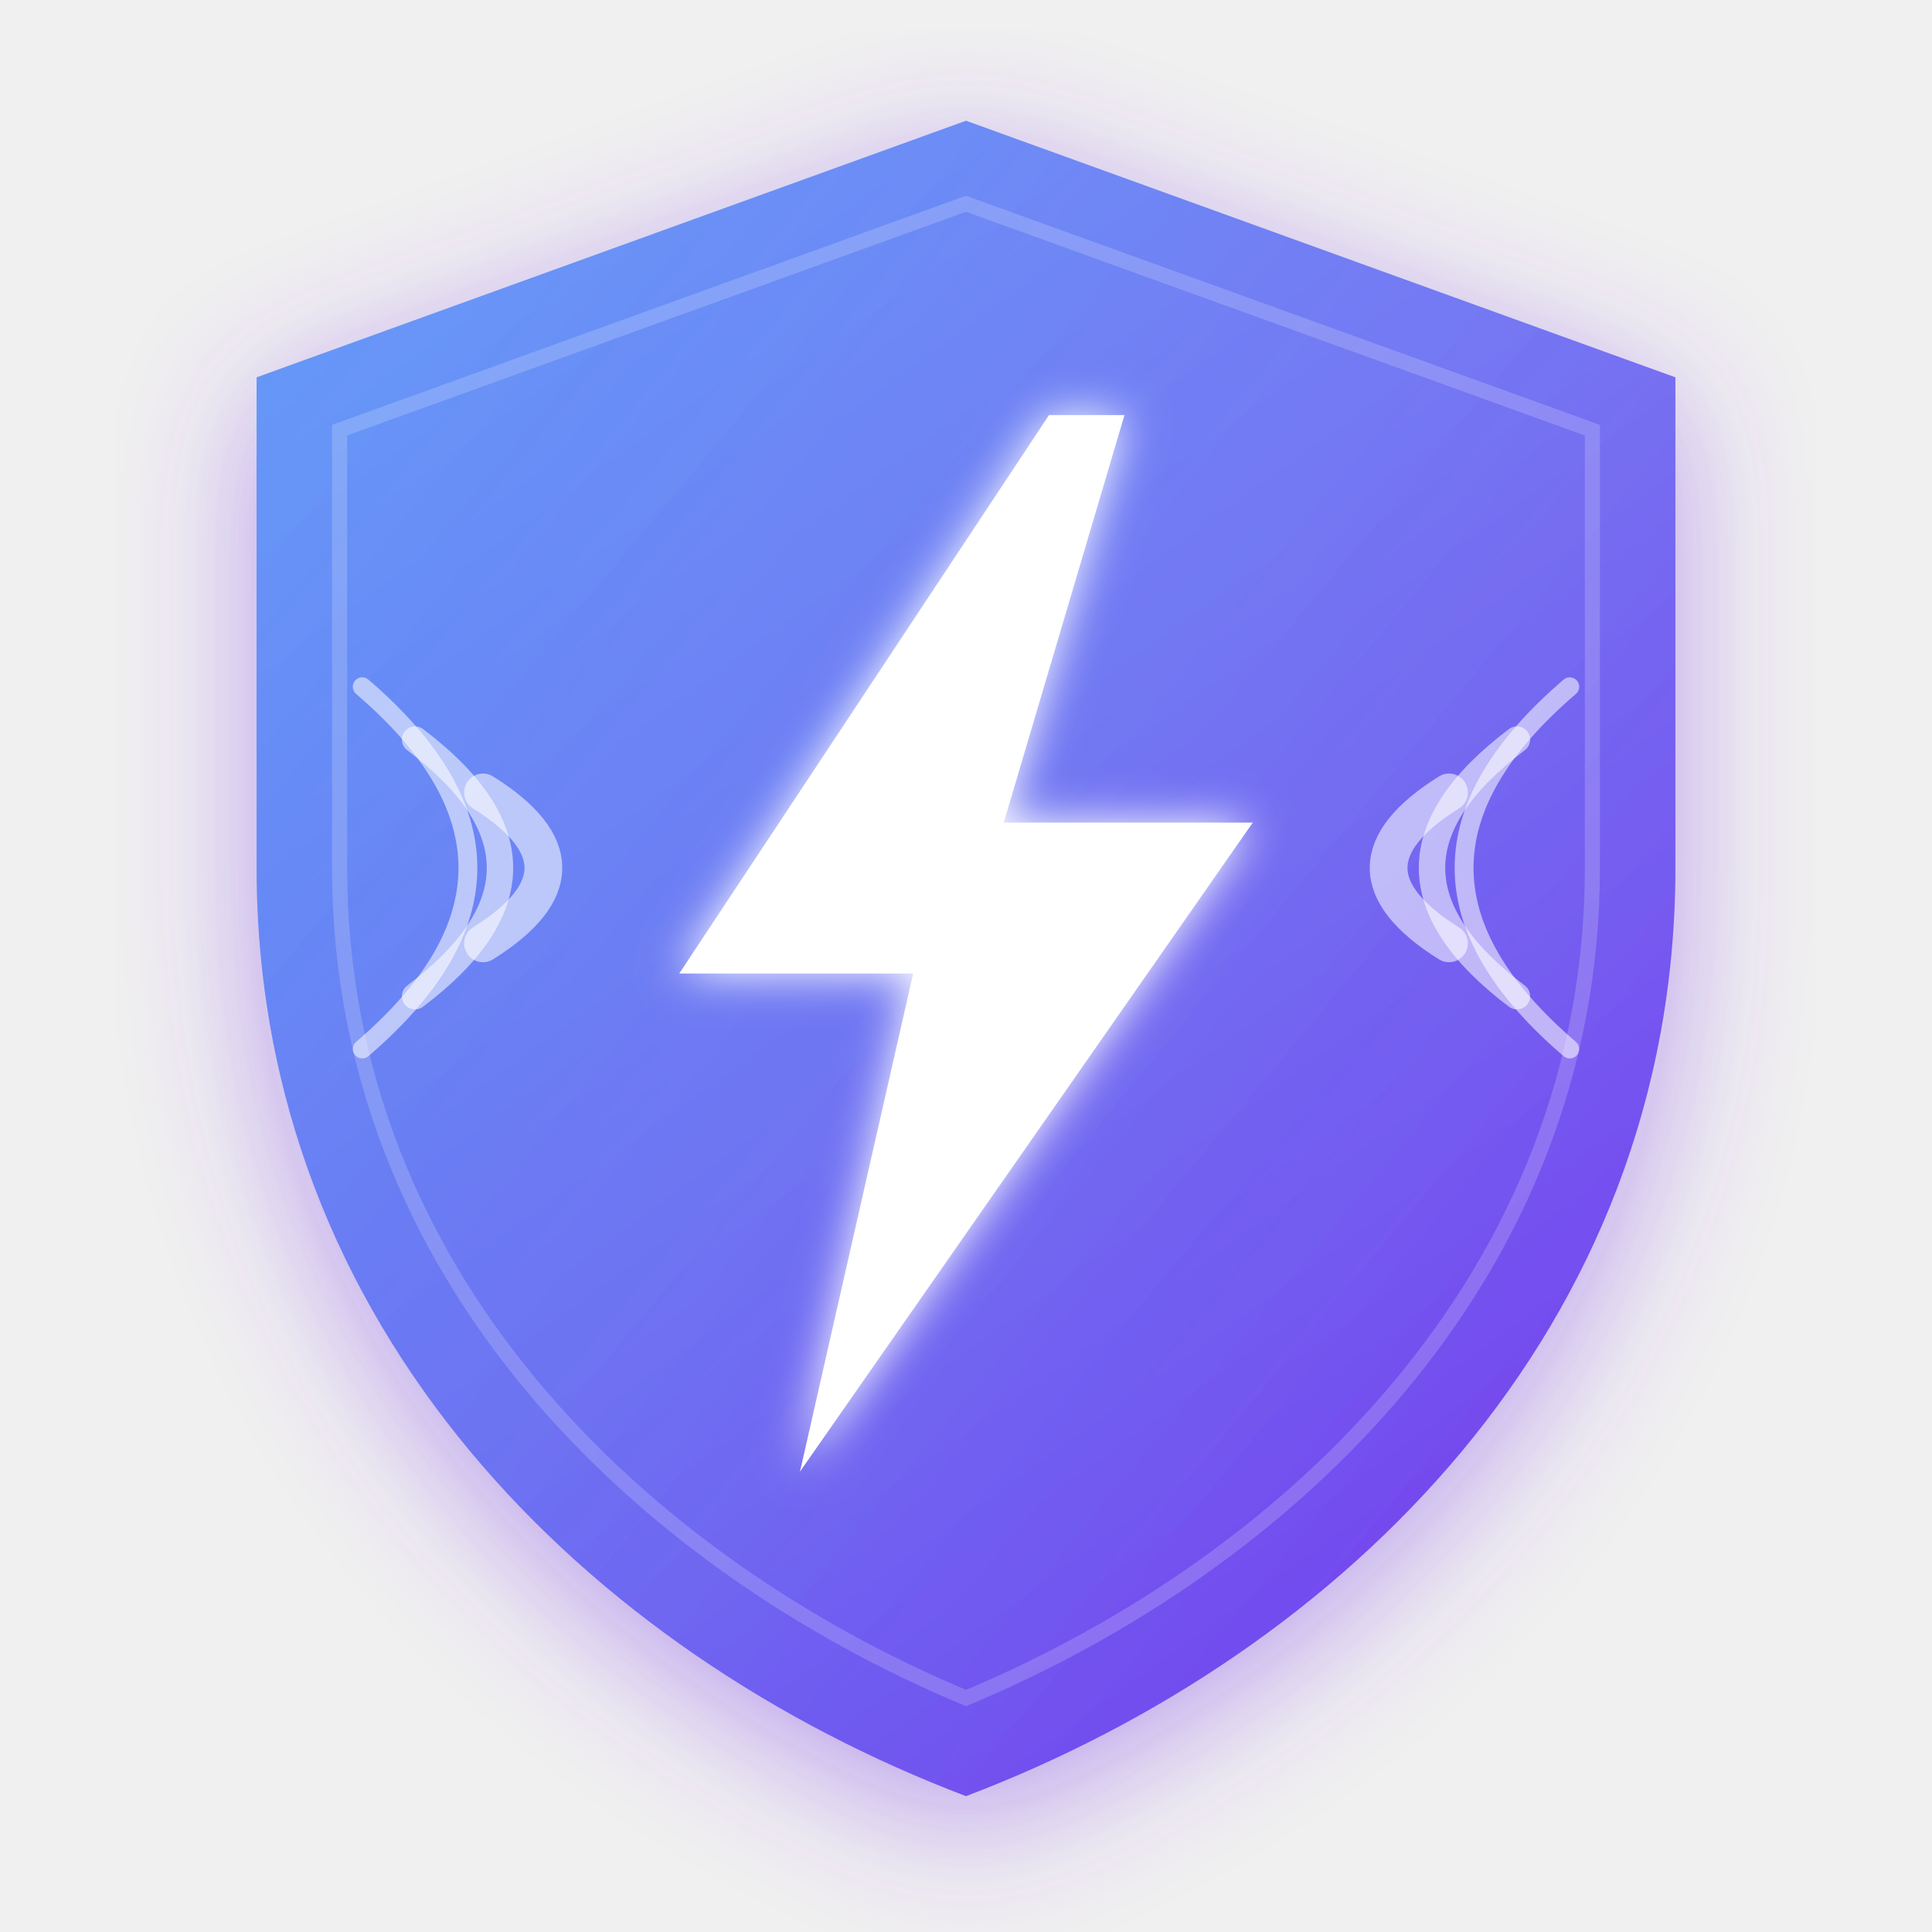
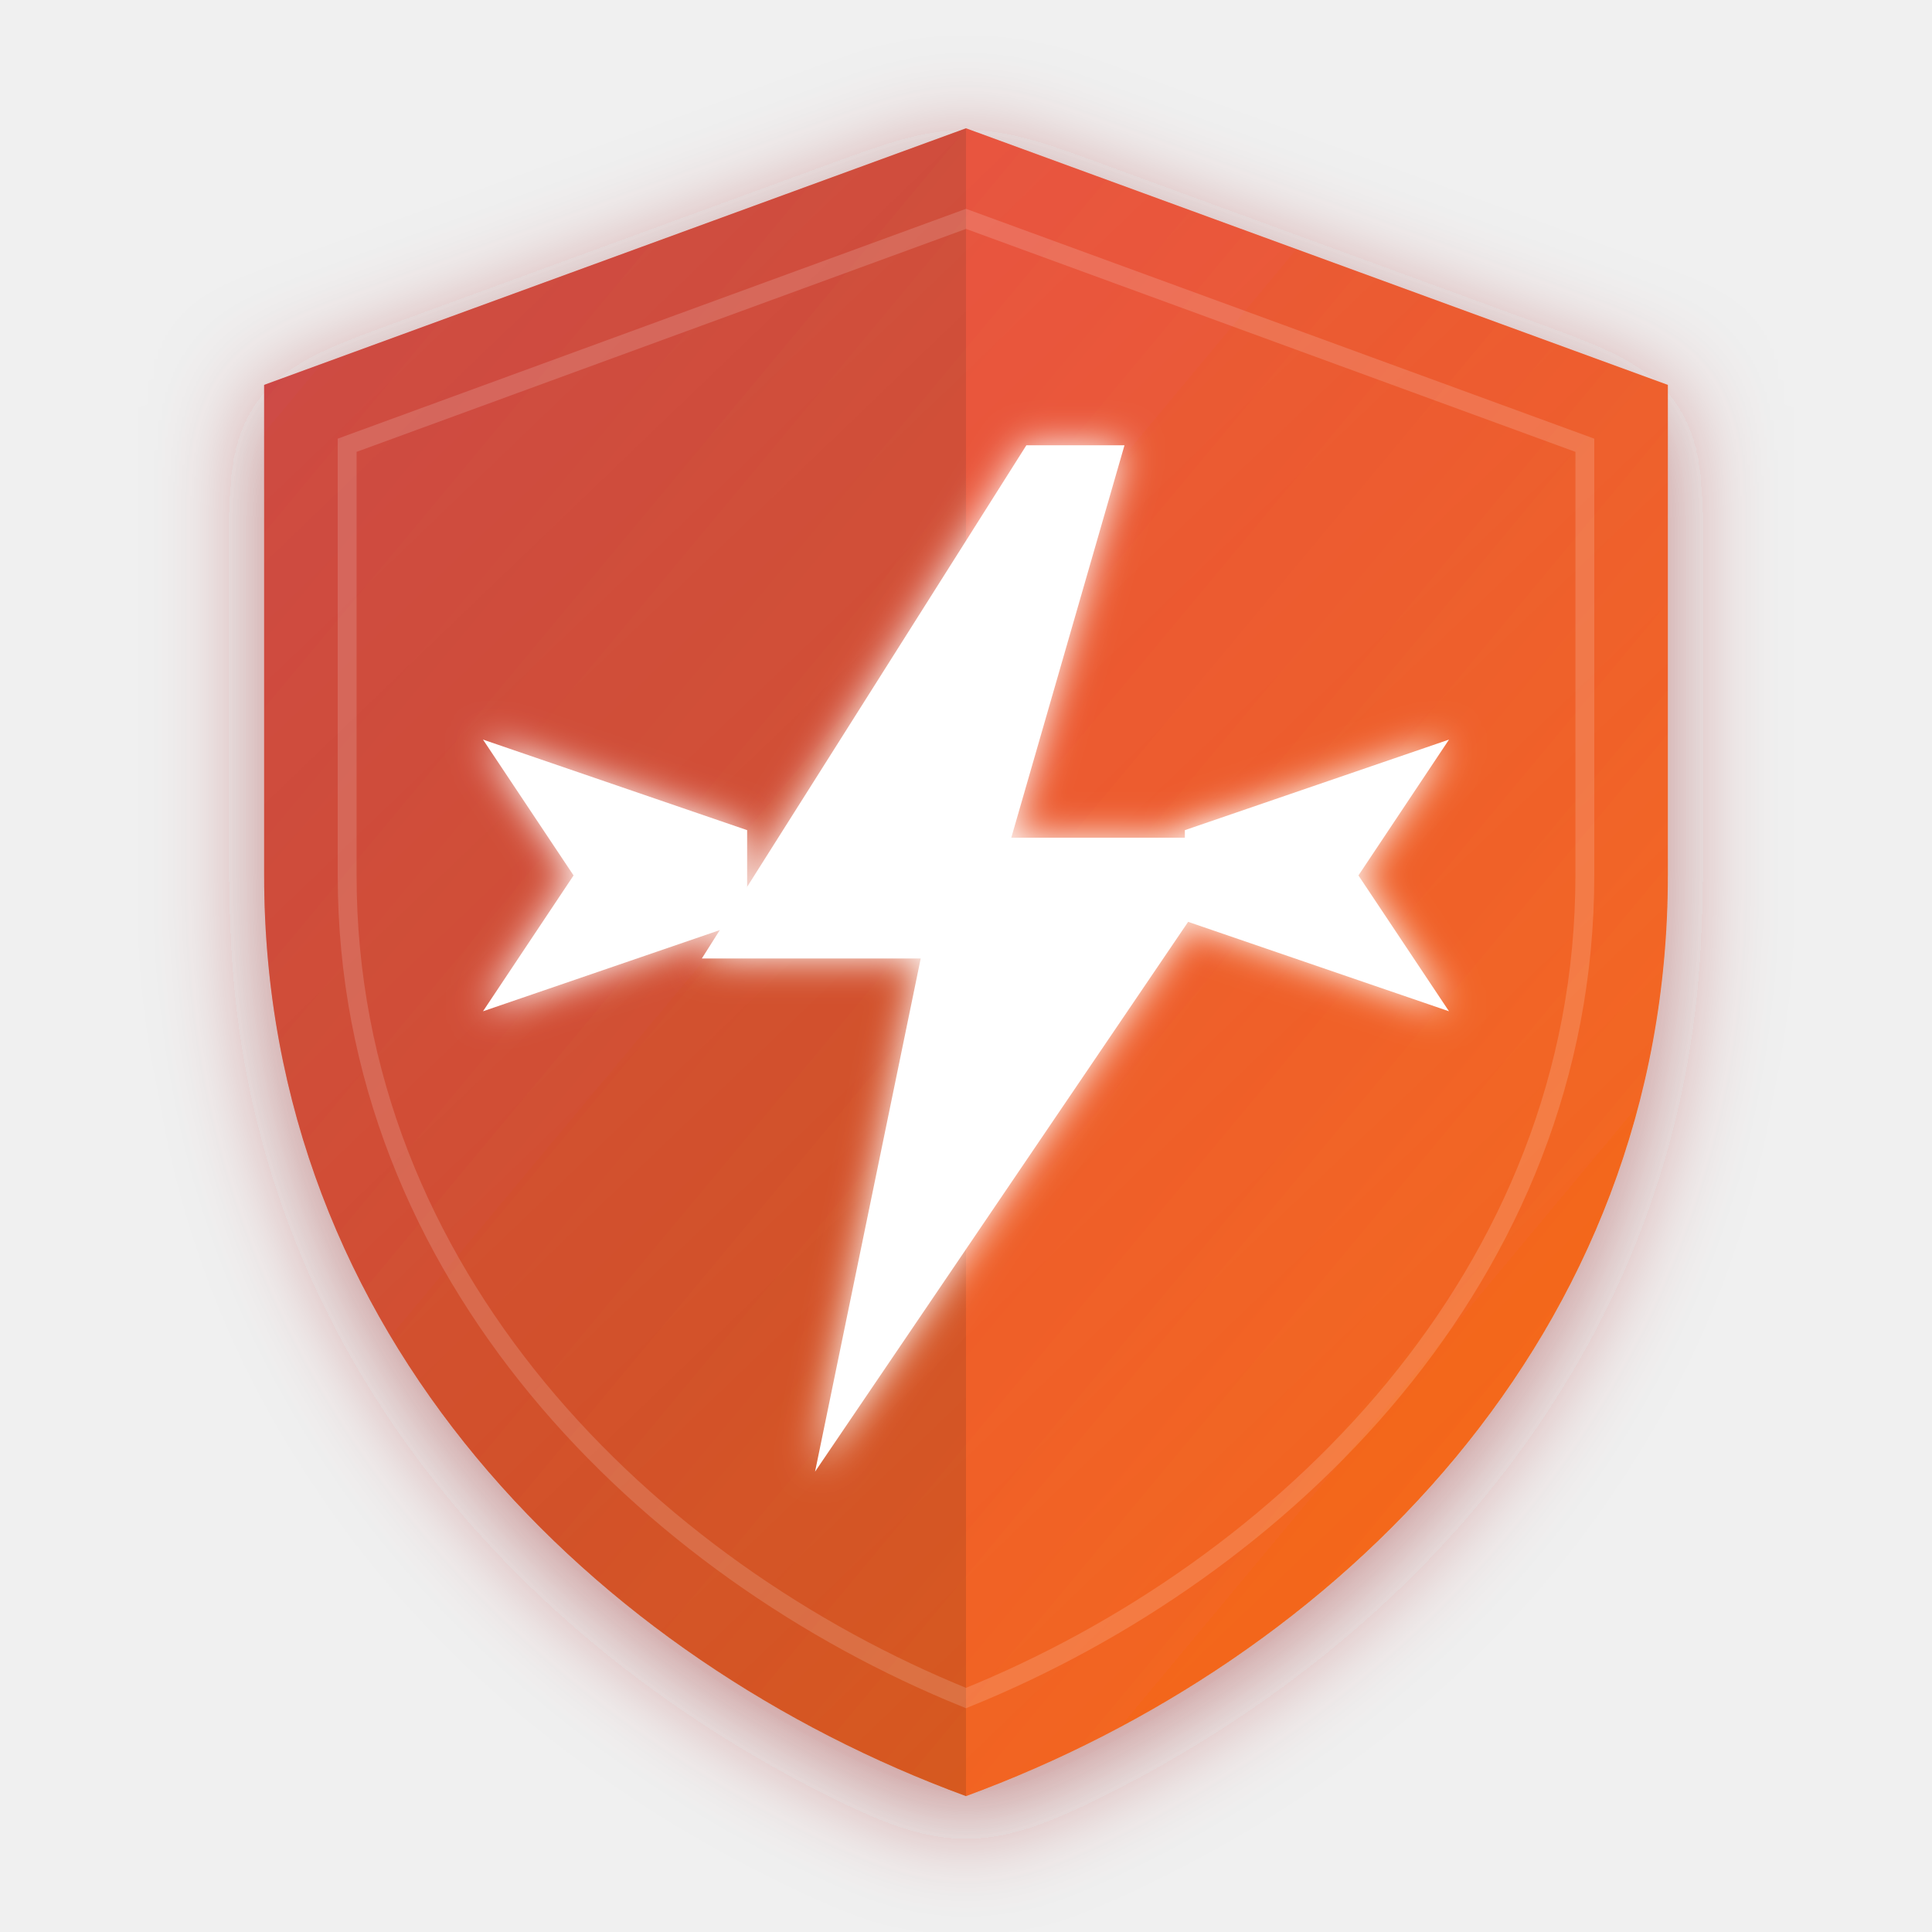
- <svg xmlns="http://www.w3.org/2000/svg" viewBox="0 0 512 512" role="img" aria-labelledby="fs-title fs-desc">
+ <svg xmlns="http://www.w3.org/2000/svg" viewBox="0 0 512 512" role="img" aria-labelledby="fs-title">
  <defs>
    <linearGradient id="g-shield" x1="0%" y1="0%" x2="100%" y2="100%">
-       <stop offset="0%" stop-color="#3B82F6" />
-       <stop offset="50%" stop-color="#6366F1" />
-       <stop offset="100%" stop-color="#7C3AED" />
+       <stop offset="0%" stop-color="#DC2626" />
+       <stop offset="100%" stop-color="#F97316" />
    </linearGradient>
-     <linearGradient id="g-shine" x1="0%" y1="0%" x2="60%" y2="100%">
-       <stop offset="0%" stop-color="#FFFFFF" stop-opacity="0.22" />
+     <linearGradient id="g-face" x1="0%" y1="0%" x2="80%" y2="100%">
+       <stop offset="0%" stop-color="#FFFFFF" stop-opacity="0.18" />
      <stop offset="100%" stop-color="#FFFFFF" stop-opacity="0" />
    </linearGradient>
-     <filter id="f-shadow" x="-10%" y="-10%" width="120%" height="120%">
-       <feDropShadow dx="0" dy="8" stdDeviation="18" flood-color="#7C3AED" flood-opacity="0.45" />
+     <filter id="f-shadow" x="-12%" y="-8%" width="124%" height="124%">
+       <feDropShadow dx="0" dy="6" stdDeviation="14" flood-color="#991B1B" flood-opacity="0.5" />
    </filter>
-     <filter id="f-glow" x="-20%" y="-20%" width="140%" height="140%">
-       <feGaussianBlur stdDeviation="6" result="blur" />
+     <filter id="f-glow" x="-30%" y="-30%" width="160%" height="160%">
+       <feGaussianBlur stdDeviation="5" result="blur" />
      <feMerge>
        <feMergeNode in="blur" />
        <feMergeNode in="SourceGraphic" />
      </feMerge>
    </filter>
-     <clipPath id="clip-shield">
-       <path d="M256 32 L444 100 L444 230 C444 352 356 438 256 476 C156 438 68 352 68 230 L68 100 Z" />
-     </clipPath>
  </defs>
-   <path d="M256 32 L444 100 L444 230 C444 352 356 438 256 476 C156 438 68 352 68 230 L68 100 Z" fill="url(#g-shield)" filter="url(#f-shadow)" />
-   <path d="M256 54 L422 114 L422 230 C422 338 342 414 256 450 C170 414 90 338 90 230 L90 114 Z" fill="none" stroke="#FFFFFF" stroke-opacity="0.18" stroke-width="4" />
-   <path d="M256 32 L444 100 L444 230 C444 352 356 438 256 476 C156 438 68 352 68 230 L68 100 Z" fill="url(#g-shine)" clip-path="url(#clip-shield)" />
-   <g fill="none" stroke="#FFFFFF" stroke-linecap="round" stroke-opacity="0.55">
-     <path d="M128 210 Q160 230 128 250" stroke-width="10" />
-     <path d="M110 196 Q155 230 110 264" stroke-width="7" />
-     <path d="M 96 182 Q 152 230  96 278" stroke-width="5" />
-   </g>
-   <g fill="none" stroke="#FFFFFF" stroke-linecap="round" stroke-opacity="0.55">
-     <path d="M384 210 Q352 230 384 250" stroke-width="10" />
-     <path d="M402 196 Q357 230 402 264" stroke-width="7" />
-     <path d="M416 182 Q360 230 416 278" stroke-width="5" />
-   </g>
-   <path d="M278 110 L180 258 L242 258 L212 390 L332 218 L266 218 L298 110 Z" fill="#FFFFFF" filter="url(#f-glow)" />
+   <path d="M256 34 L442 102 L442 232 C442 354 354 440 256 476 C158 440 70 354 70 232 L70 102 Z" fill="url(#g-shield)" filter="url(#f-shadow)" />
+   <path d="M256 34 L70 102 L70 232 C70 354 158 440 256 476 L256 34 Z" fill="#000000" fill-opacity="0.12" />
+   <path d="M256 34 L442 102 L442 232 C442 354 354 440 256 476 C158 440 70 354 70 232 L70 102 Z" fill="url(#g-face)" />
+   <path d="M256 58 L420 118 L420 232 C420 338 340 416 256 450 C172 416 92 338 92 232 L92 118 Z" fill="none" stroke="#FFFFFF" stroke-opacity="0.15" stroke-width="5" />
+   <path d="M198 220 L128 196 L152 232 L128 268 L198 244 Z" fill="#FFFFFF" filter="url(#f-glow)" />
+   <path d="M314 220 L384 196 L360 232 L384 268 L314 244 Z" fill="#FFFFFF" filter="url(#f-glow)" />
+   <path d="M272 118 L186 254 L244 254 L216 390 L330 222 L268 222 L298 118 Z" fill="#FFFFFF" filter="url(#f-glow)" />
</svg>
